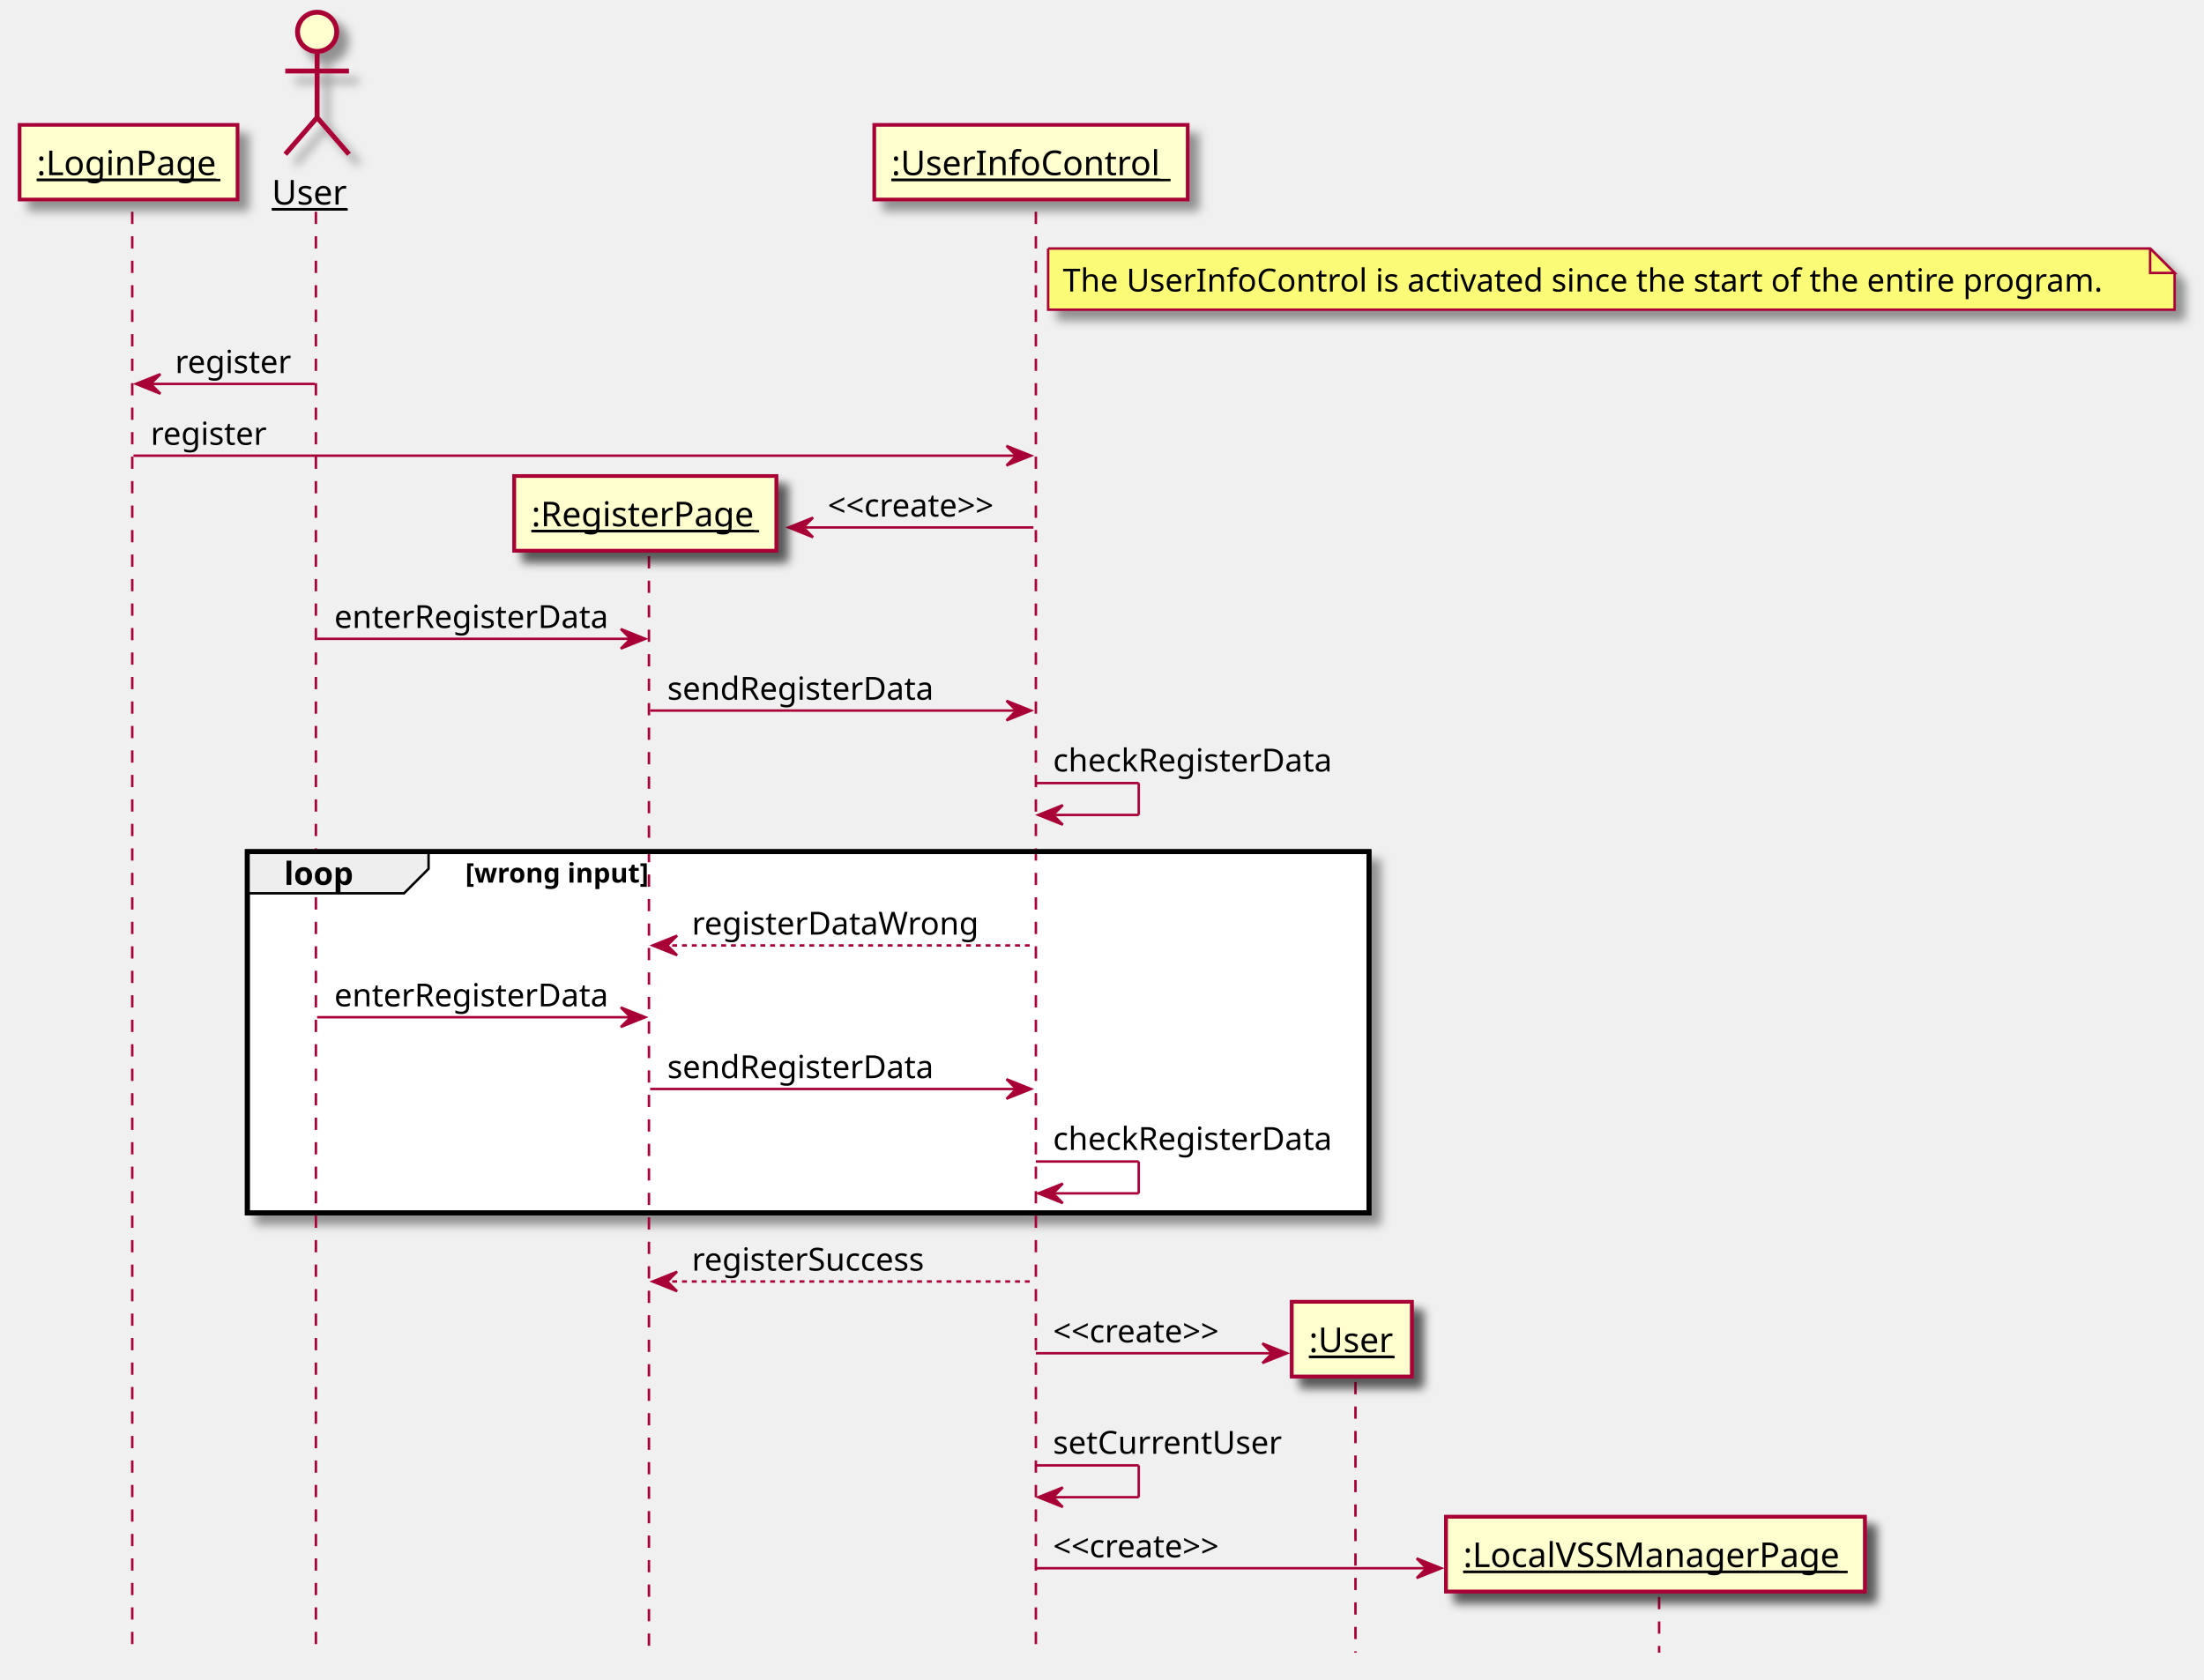
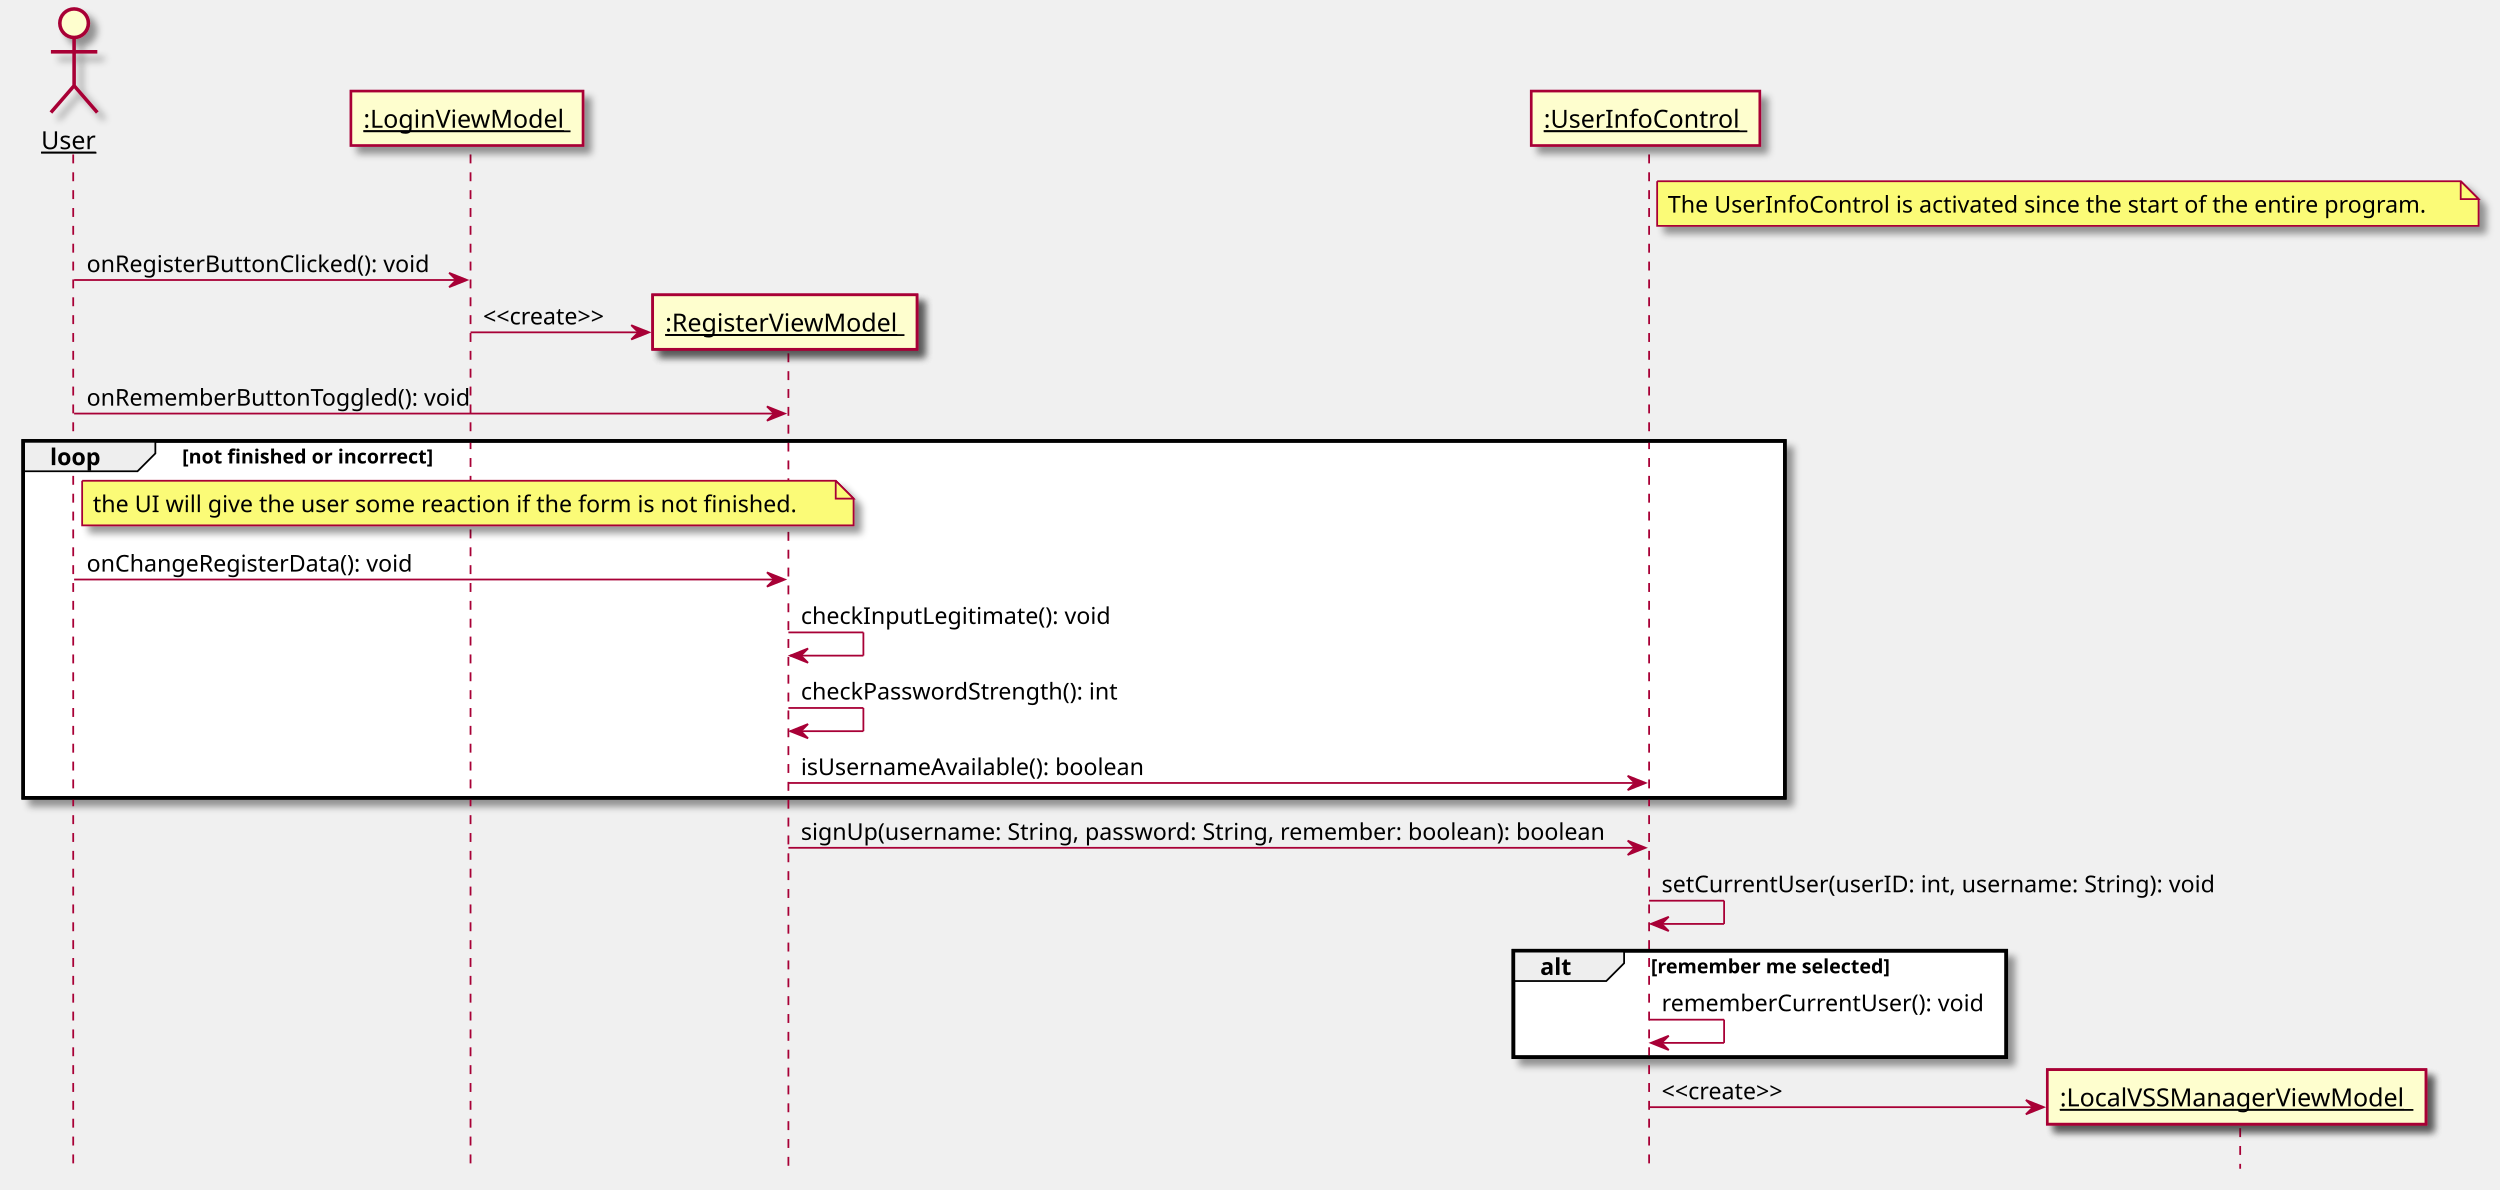
- <svg xmlns="http://www.w3.org/2000/svg" contentScriptType="application/ecmascript" contentStyleType="text/css" height="686px" preserveAspectRatio="none" style="width:900px;height:686px;" version="1.1" viewBox="0 0 900 686" width="900px" zoomAndPan="magnify">
+ <svg xmlns="http://www.w3.org/2000/svg" contentScriptType="application/ecmascript" contentStyleType="text/css" height="666px" preserveAspectRatio="none" style="width:1400px;height:666px;" version="1.1" viewBox="0 0 1400 666" width="1400px" zoomAndPan="magnify">
  <defs>
-     <filter height="300%" id="fnftoiuoi1yx8" width="300%" x="-1" y="-1">
+     <filter height="300%" id="f1757dhtoey9dg" width="300%" x="-1" y="-1">
      <feGaussianBlur result="blurOut" stdDeviation="2.0" />
      <feColorMatrix in="blurOut" result="blurOut2" type="matrix" values="0 0 0 0 0 0 0 0 0 0 0 0 0 0 0 0 0 0 .4 0" />
      <feOffset dx="4.0" dy="4.0" in="blurOut2" result="blurOut3" />
      <feBlend in="SourceGraphic" in2="blurOut3" mode="normal" />
    </filter>
  </defs>
  <g>
-     <rect fill="#FEFECE" filter="url(#fnftoiuoi1yx8)" height="30.488" style="stroke: #A80036; stroke-width: 1.5;" width="107" x="210" y="194.42" />
-     <text fill="#000000" font-family="sans-serif" font-size="14" lengthAdjust="spacingAndGlyphs" text-decoration="underline" textLength="93" x="217" y="214.955">:RegisterPage</text>
-     <line style="stroke: #000000; stroke-width: 1.0;" x1="217" x2="310" y1="216.955" y2="216.955" />
-     <rect fill="#FFFFFF" filter="url(#fnftoiuoi1yx8)" height="147.553" style="stroke: #000000; stroke-width: 2.0;" width="458" x="101" y="347.84" />
-     <rect fill="#FEFECE" filter="url(#fnftoiuoi1yx8)" height="30.488" style="stroke: #A80036; stroke-width: 1.5;" width="49" x="527.5" y="531.703" />
-     <text fill="#000000" font-family="sans-serif" font-size="14" lengthAdjust="spacingAndGlyphs" text-decoration="underline" textLength="35" x="534.5" y="552.238">:User</text>
-     <line style="stroke: #000000; stroke-width: 1.0;" x1="534.5" x2="569.5" y1="554.238" y2="554.238" />
-     <rect fill="#FEFECE" filter="url(#fnftoiuoi1yx8)" height="30.488" style="stroke: #A80036; stroke-width: 1.5;" width="171" x="590.5" y="619.502" />
-     <text fill="#000000" font-family="sans-serif" font-size="14" lengthAdjust="spacingAndGlyphs" text-decoration="underline" textLength="157" x="597.5" y="640.037">:LocalVSSManagerPage</text>
-     <line style="stroke: #000000; stroke-width: 1.0;" x1="597.5" x2="754.5" y1="642.037" y2="642.037" />
-     <line style="stroke: #A80036; stroke-width: 1.0; stroke-dasharray: 5.0,5.0;" x1="54" x2="54" y1="86.488" y2="674.99" />
-     <line style="stroke: #A80036; stroke-width: 1.0; stroke-dasharray: 5.0,5.0;" x1="129" x2="129" y1="86.488" y2="674.99" />
-     <line style="stroke: #A80036; stroke-width: 1.0; stroke-dasharray: 5.0,5.0;" x1="265" x2="265" y1="227.164" y2="674.99" />
-     <line style="stroke: #A80036; stroke-width: 1.0; stroke-dasharray: 5.0,5.0;" x1="423" x2="423" y1="86.488" y2="674.99" />
-     <line style="stroke: #A80036; stroke-width: 1.0; stroke-dasharray: 5.0,5.0;" x1="553.5" x2="553.5" y1="564.447" y2="674.99" />
-     <line style="stroke: #A80036; stroke-width: 1.0; stroke-dasharray: 5.0,5.0;" x1="677.5" x2="677.5" y1="652.246" y2="674.99" />
-     <rect fill="#FEFECE" filter="url(#fnftoiuoi1yx8)" height="30.488" style="stroke: #A80036; stroke-width: 1.5;" width="89" x="8" y="51" />
-     <text fill="#000000" font-family="sans-serif" font-size="14" lengthAdjust="spacingAndGlyphs" text-decoration="underline" textLength="75" x="15" y="71.535">:LoginPage</text>
-     <line style="stroke: #000000; stroke-width: 1.0;" x1="15" x2="90" y1="73.535" y2="73.535" />
-     <text fill="#000000" font-family="sans-serif" font-size="14" lengthAdjust="spacingAndGlyphs" text-decoration="underline" textLength="31" x="111" y="83.535">User</text>
-     <line style="stroke: #000000; stroke-width: 1.0;" x1="111" x2="142" y1="85.535" y2="85.535" />
-     <ellipse cx="129.5" cy="13" fill="#FEFECE" filter="url(#fnftoiuoi1yx8)" rx="8" ry="8" style="stroke: #A80036; stroke-width: 2.0;" />
-     <path d="M129.5,21 L129.5,48 M116.5,29 L142.5,29 M129.5,48 L116.5,63 M129.5,48 L142.5,63 " fill="none" filter="url(#fnftoiuoi1yx8)" style="stroke: #A80036; stroke-width: 2.0;" />
-     <rect fill="#FEFECE" filter="url(#fnftoiuoi1yx8)" height="30.488" style="stroke: #A80036; stroke-width: 1.5;" width="128" x="357" y="51" />
-     <text fill="#000000" font-family="sans-serif" font-size="14" lengthAdjust="spacingAndGlyphs" text-decoration="underline" textLength="114" x="364" y="71.535">:UserInfoControl</text>
-     <line style="stroke: #000000; stroke-width: 1.0;" x1="364" x2="478" y1="73.535" y2="73.535" />
-     <path d="M428,101.488 L428,126.488 L888,126.488 L888,111.488 L878,101.488 L428,101.488 " fill="#FBFB77" filter="url(#fnftoiuoi1yx8)" style="stroke: #A80036; stroke-width: 1.0;" />
-     <path d="M878,101.488 L878,111.488 L888,111.488 L878,101.488 " fill="#FBFB77" style="stroke: #A80036; stroke-width: 1.0;" />
-     <text fill="#000000" font-family="sans-serif" font-size="13" lengthAdjust="spacingAndGlyphs" textLength="439" x="434" y="119.057">The UserInfoControl is activated since the start of the entire program.</text>
-     <polygon fill="#A80036" points="65.5,152.799,55.5,156.799,65.5,160.799,61.5,156.799" style="stroke: #A80036; stroke-width: 1.0;" />
-     <line style="stroke: #A80036; stroke-width: 1.0;" x1="59.5" x2="128.5" y1="156.799" y2="156.799" />
-     <text fill="#000000" font-family="sans-serif" font-size="13" lengthAdjust="spacingAndGlyphs" textLength="48" x="71.5" y="152.367">register</text>
-     <polygon fill="#A80036" points="411,182.109,421,186.109,411,190.109,415,186.109" style="stroke: #A80036; stroke-width: 1.0;" />
-     <line style="stroke: #A80036; stroke-width: 1.0;" x1="54.5" x2="417" y1="186.109" y2="186.109" />
-     <text fill="#000000" font-family="sans-serif" font-size="13" lengthAdjust="spacingAndGlyphs" textLength="48" x="61.5" y="181.678">register</text>
-     <polygon fill="#A80036" points="332,211.42,322,215.42,332,219.42,328,215.42" style="stroke: #A80036; stroke-width: 1.0;" />
-     <line style="stroke: #A80036; stroke-width: 1.0;" x1="326" x2="422" y1="215.42" y2="215.42" />
-     <text fill="#000000" font-family="sans-serif" font-size="13" lengthAdjust="spacingAndGlyphs" textLength="78" x="338" y="210.988">&lt;&lt;create&gt;&gt;</text>
-     <rect fill="#FEFECE" filter="url(#fnftoiuoi1yx8)" height="30.488" style="stroke: #A80036; stroke-width: 1.5;" width="107" x="210" y="194.42" />
-     <text fill="#000000" font-family="sans-serif" font-size="14" lengthAdjust="spacingAndGlyphs" text-decoration="underline" textLength="93" x="217" y="214.955">:RegisterPage</text>
-     <line style="stroke: #000000; stroke-width: 1.0;" x1="217" x2="310" y1="216.955" y2="216.955" />
-     <polygon fill="#A80036" points="253.5,256.908,263.5,260.908,253.5,264.908,257.5,260.908" style="stroke: #A80036; stroke-width: 1.0;" />
-     <line style="stroke: #A80036; stroke-width: 1.0;" x1="129.5" x2="259.5" y1="260.908" y2="260.908" />
-     <text fill="#000000" font-family="sans-serif" font-size="13" lengthAdjust="spacingAndGlyphs" textLength="112" x="136.5" y="256.477">enterRegisterData</text>
-     <polygon fill="#A80036" points="411,286.219,421,290.219,411,294.219,415,290.219" style="stroke: #A80036; stroke-width: 1.0;" />
-     <line style="stroke: #A80036; stroke-width: 1.0;" x1="265.5" x2="417" y1="290.219" y2="290.219" />
-     <text fill="#000000" font-family="sans-serif" font-size="13" lengthAdjust="spacingAndGlyphs" textLength="110" x="272.5" y="285.787">sendRegisterData</text>
-     <line style="stroke: #A80036; stroke-width: 1.0;" x1="423" x2="465" y1="319.84" y2="319.84" />
-     <line style="stroke: #A80036; stroke-width: 1.0;" x1="465" x2="465" y1="319.84" y2="332.84" />
-     <line style="stroke: #A80036; stroke-width: 1.0;" x1="424" x2="465" y1="332.84" y2="332.84" />
-     <polygon fill="#A80036" points="434,328.84,424,332.84,434,336.84,430,332.84" style="stroke: #A80036; stroke-width: 1.0;" />
-     <text fill="#000000" font-family="sans-serif" font-size="13" lengthAdjust="spacingAndGlyphs" textLength="117" x="430" y="315.098">checkRegisterData</text>
-     <path d="M101,347.84 L175,347.84 L175,354.84 L165,364.84 L101,364.84 L101,347.84 " fill="#EEEEEE" style="stroke: #000000; stroke-width: 1.0;" />
-     <rect fill="none" height="147.553" style="stroke: #000000; stroke-width: 2.0;" width="458" x="101" y="347.84" />
-     <text fill="#000000" font-family="sans-serif" font-size="13" font-weight="bold" lengthAdjust="spacingAndGlyphs" textLength="29" x="116" y="361.408">loop</text>
-     <text fill="#000000" font-family="sans-serif" font-size="11" font-weight="bold" lengthAdjust="spacingAndGlyphs" textLength="76" x="190" y="360.475">[wrong input]</text>
-     <polygon fill="#A80036" points="276.5,382.15,266.5,386.15,276.5,390.15,272.5,386.15" style="stroke: #A80036; stroke-width: 1.0;" />
-     <line style="stroke: #A80036; stroke-width: 1.0; stroke-dasharray: 2.0,2.0;" x1="270.5" x2="422" y1="386.15" y2="386.15" />
-     <text fill="#000000" font-family="sans-serif" font-size="13" lengthAdjust="spacingAndGlyphs" textLength="117" x="282.5" y="381.719">registerDataWrong</text>
-     <polygon fill="#A80036" points="253.5,411.461,263.5,415.461,253.5,419.461,257.5,415.461" style="stroke: #A80036; stroke-width: 1.0;" />
-     <line style="stroke: #A80036; stroke-width: 1.0;" x1="129.5" x2="259.5" y1="415.461" y2="415.461" />
-     <text fill="#000000" font-family="sans-serif" font-size="13" lengthAdjust="spacingAndGlyphs" textLength="112" x="136.5" y="411.029">enterRegisterData</text>
-     <polygon fill="#A80036" points="411,440.772,421,444.772,411,448.772,415,444.772" style="stroke: #A80036; stroke-width: 1.0;" />
-     <line style="stroke: #A80036; stroke-width: 1.0;" x1="265.5" x2="417" y1="444.772" y2="444.772" />
-     <text fill="#000000" font-family="sans-serif" font-size="13" lengthAdjust="spacingAndGlyphs" textLength="110" x="272.5" y="440.34">sendRegisterData</text>
-     <line style="stroke: #A80036; stroke-width: 1.0;" x1="423" x2="465" y1="474.393" y2="474.393" />
-     <line style="stroke: #A80036; stroke-width: 1.0;" x1="465" x2="465" y1="474.393" y2="487.393" />
-     <line style="stroke: #A80036; stroke-width: 1.0;" x1="424" x2="465" y1="487.393" y2="487.393" />
-     <polygon fill="#A80036" points="434,483.393,424,487.393,434,491.393,430,487.393" style="stroke: #A80036; stroke-width: 1.0;" />
-     <text fill="#000000" font-family="sans-serif" font-size="13" lengthAdjust="spacingAndGlyphs" textLength="117" x="430" y="469.65">checkRegisterData</text>
-     <polygon fill="#A80036" points="276.5,519.393,266.5,523.393,276.5,527.393,272.5,523.393" style="stroke: #A80036; stroke-width: 1.0;" />
-     <line style="stroke: #A80036; stroke-width: 1.0; stroke-dasharray: 2.0,2.0;" x1="270.5" x2="422" y1="523.393" y2="523.393" />
-     <text fill="#000000" font-family="sans-serif" font-size="13" lengthAdjust="spacingAndGlyphs" textLength="98" x="282.5" y="518.961">registerSuccess</text>
-     <polygon fill="#A80036" points="515.5,548.703,525.5,552.703,515.5,556.703,519.5,552.703" style="stroke: #A80036; stroke-width: 1.0;" />
-     <line style="stroke: #A80036; stroke-width: 1.0;" x1="423" x2="521.5" y1="552.703" y2="552.703" />
-     <text fill="#000000" font-family="sans-serif" font-size="13" lengthAdjust="spacingAndGlyphs" textLength="78" x="430" y="548.271">&lt;&lt;create&gt;&gt;</text>
-     <rect fill="#FEFECE" filter="url(#fnftoiuoi1yx8)" height="30.488" style="stroke: #A80036; stroke-width: 1.5;" width="49" x="527.5" y="531.703" />
-     <text fill="#000000" font-family="sans-serif" font-size="14" lengthAdjust="spacingAndGlyphs" text-decoration="underline" textLength="35" x="534.5" y="552.238">:User</text>
-     <line style="stroke: #000000; stroke-width: 1.0;" x1="534.5" x2="569.5" y1="554.238" y2="554.238" />
-     <line style="stroke: #A80036; stroke-width: 1.0;" x1="423" x2="465" y1="598.502" y2="598.502" />
-     <line style="stroke: #A80036; stroke-width: 1.0;" x1="465" x2="465" y1="598.502" y2="611.502" />
-     <line style="stroke: #A80036; stroke-width: 1.0;" x1="424" x2="465" y1="611.502" y2="611.502" />
-     <polygon fill="#A80036" points="434,607.502,424,611.502,434,615.502,430,611.502" style="stroke: #A80036; stroke-width: 1.0;" />
-     <text fill="#000000" font-family="sans-serif" font-size="13" lengthAdjust="spacingAndGlyphs" textLength="94" x="430" y="593.76">setCurrentUser</text>
-     <polygon fill="#A80036" points="578.5,636.502,588.5,640.502,578.5,644.502,582.5,640.502" style="stroke: #A80036; stroke-width: 1.0;" />
-     <line style="stroke: #A80036; stroke-width: 1.0;" x1="423" x2="584.5" y1="640.502" y2="640.502" />
-     <text fill="#000000" font-family="sans-serif" font-size="13" lengthAdjust="spacingAndGlyphs" textLength="78" x="430" y="636.07">&lt;&lt;create&gt;&gt;</text>
-     <rect fill="#FEFECE" filter="url(#fnftoiuoi1yx8)" height="30.488" style="stroke: #A80036; stroke-width: 1.5;" width="171" x="590.5" y="619.502" />
-     <text fill="#000000" font-family="sans-serif" font-size="14" lengthAdjust="spacingAndGlyphs" text-decoration="underline" textLength="157" x="597.5" y="640.037">:LocalVSSManagerPage</text>
-     <line style="stroke: #000000; stroke-width: 1.0;" x1="597.5" x2="754.5" y1="642.037" y2="642.037" />
+     <rect fill="#FEFECE" filter="url(#f1757dhtoey9dg)" height="30.488" style="stroke: #A80036; stroke-width: 1.5;" width="148" x="365.5" y="165.109" />
+     <text fill="#000000" font-family="sans-serif" font-size="14" lengthAdjust="spacingAndGlyphs" text-decoration="underline" textLength="134" x="372.5" y="185.644">:RegisterViewModel</text>
+     <line style="stroke: #000000; stroke-width: 1.0;" x1="372.5" x2="506.5" y1="187.644" y2="187.644" />
+     <rect fill="#FFFFFF" filter="url(#f1757dhtoey9dg)" height="199.863" style="stroke: #000000; stroke-width: 2.0;" width="986.5" x="13" y="246.908" />
+     <rect fill="#FFFFFF" filter="url(#f1757dhtoey9dg)" height="59.621" style="stroke: #000000; stroke-width: 2.0;" width="276" x="847.5" y="532.393" />
+     <rect fill="#FEFECE" filter="url(#f1757dhtoey9dg)" height="30.488" style="stroke: #A80036; stroke-width: 1.5;" width="212" x="1146.5" y="599.014" />
+     <text fill="#000000" font-family="sans-serif" font-size="14" lengthAdjust="spacingAndGlyphs" text-decoration="underline" textLength="198" x="1153.5" y="619.549">:LocalVSSManagerViewModel</text>
+     <line style="stroke: #000000; stroke-width: 1.0;" x1="1153.5" x2="1351.5" y1="621.549" y2="621.549" />
+     <line style="stroke: #A80036; stroke-width: 1.0; stroke-dasharray: 5.0,5.0;" x1="41" x2="41" y1="86.488" y2="654.502" />
+     <line style="stroke: #A80036; stroke-width: 1.0; stroke-dasharray: 5.0,5.0;" x1="263.5" x2="263.5" y1="86.488" y2="654.502" />
+     <line style="stroke: #A80036; stroke-width: 1.0; stroke-dasharray: 5.0,5.0;" x1="441.5" x2="441.5" y1="197.853" y2="654.502" />
+     <line style="stroke: #A80036; stroke-width: 1.0; stroke-dasharray: 5.0,5.0;" x1="923.5" x2="923.5" y1="86.488" y2="654.502" />
+     <line style="stroke: #A80036; stroke-width: 1.0; stroke-dasharray: 5.0,5.0;" x1="1254.5" x2="1254.5" y1="631.758" y2="654.502" />
+     <text fill="#000000" font-family="sans-serif" font-size="14" lengthAdjust="spacingAndGlyphs" text-decoration="underline" textLength="31" x="23" y="83.535">User</text>
+     <line style="stroke: #000000; stroke-width: 1.0;" x1="23" x2="54" y1="85.535" y2="85.535" />
+     <ellipse cx="41.5" cy="13" fill="#FEFECE" filter="url(#f1757dhtoey9dg)" rx="8" ry="8" style="stroke: #A80036; stroke-width: 2.0;" />
+     <path d="M41.5,21 L41.5,48 M28.5,29 L54.5,29 M41.5,48 L28.5,63 M41.5,48 L54.5,63 " fill="none" filter="url(#f1757dhtoey9dg)" style="stroke: #A80036; stroke-width: 2.0;" />
+     <rect fill="#FEFECE" filter="url(#f1757dhtoey9dg)" height="30.488" style="stroke: #A80036; stroke-width: 1.5;" width="130" x="196.5" y="51" />
+     <text fill="#000000" font-family="sans-serif" font-size="14" lengthAdjust="spacingAndGlyphs" text-decoration="underline" textLength="116" x="203.5" y="71.535">:LoginViewModel</text>
+     <line style="stroke: #000000; stroke-width: 1.0;" x1="203.5" x2="319.5" y1="73.535" y2="73.535" />
+     <rect fill="#FEFECE" filter="url(#f1757dhtoey9dg)" height="30.488" style="stroke: #A80036; stroke-width: 1.5;" width="128" x="857.5" y="51" />
+     <text fill="#000000" font-family="sans-serif" font-size="14" lengthAdjust="spacingAndGlyphs" text-decoration="underline" textLength="114" x="864.5" y="71.535">:UserInfoControl</text>
+     <line style="stroke: #000000; stroke-width: 1.0;" x1="864.5" x2="978.5" y1="73.535" y2="73.535" />
+     <path d="M928,101.488 L928,126.488 L1388,126.488 L1388,111.488 L1378,101.488 L928,101.488 " fill="#FBFB77" filter="url(#f1757dhtoey9dg)" style="stroke: #A80036; stroke-width: 1.0;" />
+     <path d="M1378,101.488 L1378,111.488 L1388,111.488 L1378,101.488 " fill="#FBFB77" style="stroke: #A80036; stroke-width: 1.0;" />
+     <text fill="#000000" font-family="sans-serif" font-size="13" lengthAdjust="spacingAndGlyphs" textLength="439" x="934" y="119.057">The UserInfoControl is activated since the start of the entire program.</text>
+     <polygon fill="#A80036" points="251.5,152.799,261.5,156.799,251.5,160.799,255.5,156.799" style="stroke: #A80036; stroke-width: 1.0;" />
+     <line style="stroke: #A80036; stroke-width: 1.0;" x1="41.5" x2="257.5" y1="156.799" y2="156.799" />
+     <text fill="#000000" font-family="sans-serif" font-size="13" lengthAdjust="spacingAndGlyphs" textLength="198" x="48.5" y="152.367">onRegisterButtonClicked(): void</text>
+     <polygon fill="#A80036" points="353.5,182.109,363.5,186.109,353.5,190.109,357.5,186.109" style="stroke: #A80036; stroke-width: 1.0;" />
+     <line style="stroke: #A80036; stroke-width: 1.0;" x1="263.5" x2="359.5" y1="186.109" y2="186.109" />
+     <text fill="#000000" font-family="sans-serif" font-size="13" lengthAdjust="spacingAndGlyphs" textLength="78" x="270.5" y="181.678">&lt;&lt;create&gt;&gt;</text>
+     <rect fill="#FEFECE" filter="url(#f1757dhtoey9dg)" height="30.488" style="stroke: #A80036; stroke-width: 1.5;" width="148" x="365.5" y="165.109" />
+     <text fill="#000000" font-family="sans-serif" font-size="14" lengthAdjust="spacingAndGlyphs" text-decoration="underline" textLength="134" x="372.5" y="185.644">:RegisterViewModel</text>
+     <line style="stroke: #000000; stroke-width: 1.0;" x1="372.5" x2="506.5" y1="187.644" y2="187.644" />
+     <polygon fill="#A80036" points="429.5,227.598,439.5,231.598,429.5,235.598,433.5,231.598" style="stroke: #A80036; stroke-width: 1.0;" />
+     <line style="stroke: #A80036; stroke-width: 1.0;" x1="41.5" x2="435.5" y1="231.598" y2="231.598" />
+     <text fill="#000000" font-family="sans-serif" font-size="13" lengthAdjust="spacingAndGlyphs" textLength="217" x="48.5" y="227.166">onRememberButtonToggled(): void</text>
+     <path d="M13,246.908 L87,246.908 L87,253.908 L77,263.908 L13,263.908 L13,246.908 " fill="#EEEEEE" style="stroke: #000000; stroke-width: 1.0;" />
+     <rect fill="none" height="199.863" style="stroke: #000000; stroke-width: 2.0;" width="986.5" x="13" y="246.908" />
+     <text fill="#000000" font-family="sans-serif" font-size="13" font-weight="bold" lengthAdjust="spacingAndGlyphs" textLength="29" x="28" y="260.477">loop</text>
+     <text fill="#000000" font-family="sans-serif" font-size="11" font-weight="bold" lengthAdjust="spacingAndGlyphs" textLength="146" x="102" y="259.543">[not finished or incorrect]</text>
+     <path d="M46,269.219 L46,294.219 L478,294.219 L478,279.219 L468,269.219 L46,269.219 " fill="#FBFB77" filter="url(#f1757dhtoey9dg)" style="stroke: #A80036; stroke-width: 1.0;" />
+     <path d="M468,269.219 L468,279.219 L478,279.219 L468,269.219 " fill="#FBFB77" style="stroke: #A80036; stroke-width: 1.0;" />
+     <text fill="#000000" font-family="sans-serif" font-size="13" lengthAdjust="spacingAndGlyphs" textLength="411" x="52" y="286.787">the UI will give the user some reaction if the form is not finished.</text>
+     <polygon fill="#A80036" points="429.5,320.529,439.5,324.529,429.5,328.529,433.5,324.529" style="stroke: #A80036; stroke-width: 1.0;" />
+     <line style="stroke: #A80036; stroke-width: 1.0;" x1="41.5" x2="435.5" y1="324.529" y2="324.529" />
+     <text fill="#000000" font-family="sans-serif" font-size="13" lengthAdjust="spacingAndGlyphs" textLength="186" x="48.5" y="320.098">onChangeRegisterData(): void</text>
+     <line style="stroke: #A80036; stroke-width: 1.0;" x1="441.5" x2="483.5" y1="354.15" y2="354.15" />
+     <line style="stroke: #A80036; stroke-width: 1.0;" x1="483.5" x2="483.5" y1="354.15" y2="367.15" />
+     <line style="stroke: #A80036; stroke-width: 1.0;" x1="442.5" x2="483.5" y1="367.15" y2="367.15" />
+     <polygon fill="#A80036" points="452.5,363.15,442.5,367.15,452.5,371.15,448.5,367.15" style="stroke: #A80036; stroke-width: 1.0;" />
+     <text fill="#000000" font-family="sans-serif" font-size="13" lengthAdjust="spacingAndGlyphs" textLength="179" x="448.5" y="349.408">checkInputLegitimate(): void</text>
+     <line style="stroke: #A80036; stroke-width: 1.0;" x1="441.5" x2="483.5" y1="396.461" y2="396.461" />
+     <line style="stroke: #A80036; stroke-width: 1.0;" x1="483.5" x2="483.5" y1="396.461" y2="409.461" />
+     <line style="stroke: #A80036; stroke-width: 1.0;" x1="442.5" x2="483.5" y1="409.461" y2="409.461" />
+     <polygon fill="#A80036" points="452.5,405.461,442.5,409.461,452.5,413.461,448.5,409.461" style="stroke: #A80036; stroke-width: 1.0;" />
+     <text fill="#000000" font-family="sans-serif" font-size="13" lengthAdjust="spacingAndGlyphs" textLength="182" x="448.5" y="391.719">checkPasswordStrength(): int</text>
+     <polygon fill="#A80036" points="911.5,434.461,921.5,438.461,911.5,442.461,915.5,438.461" style="stroke: #A80036; stroke-width: 1.0;" />
+     <line style="stroke: #A80036; stroke-width: 1.0;" x1="441.5" x2="917.5" y1="438.461" y2="438.461" />
+     <text fill="#000000" font-family="sans-serif" font-size="13" lengthAdjust="spacingAndGlyphs" textLength="196" x="448.5" y="434.029">isUsernameAvailable(): boolean</text>
+     <polygon fill="#A80036" points="911.5,470.772,921.5,474.772,911.5,478.772,915.5,474.772" style="stroke: #A80036; stroke-width: 1.0;" />
+     <line style="stroke: #A80036; stroke-width: 1.0;" x1="441.5" x2="917.5" y1="474.772" y2="474.772" />
+     <text fill="#000000" font-family="sans-serif" font-size="13" lengthAdjust="spacingAndGlyphs" textLength="458" x="448.5" y="470.34">signUp(username: String, password: String, remember: boolean): boolean</text>
+     <line style="stroke: #A80036; stroke-width: 1.0;" x1="923.5" x2="965.5" y1="504.393" y2="504.393" />
+     <line style="stroke: #A80036; stroke-width: 1.0;" x1="965.5" x2="965.5" y1="504.393" y2="517.393" />
+     <line style="stroke: #A80036; stroke-width: 1.0;" x1="924.5" x2="965.5" y1="517.393" y2="517.393" />
+     <polygon fill="#A80036" points="934.5,513.393,924.5,517.393,934.5,521.393,930.5,517.393" style="stroke: #A80036; stroke-width: 1.0;" />
+     <text fill="#000000" font-family="sans-serif" font-size="13" lengthAdjust="spacingAndGlyphs" textLength="317" x="930.5" y="499.65">setCurrentUser(userID: int, username: String): void</text>
+     <path d="M847.5,532.393 L909.5,532.393 L909.5,539.393 L899.5,549.393 L847.5,549.393 L847.5,532.393 " fill="#EEEEEE" style="stroke: #000000; stroke-width: 1.0;" />
+     <rect fill="none" height="59.621" style="stroke: #000000; stroke-width: 2.0;" width="276" x="847.5" y="532.393" />
+     <text fill="#000000" font-family="sans-serif" font-size="13" font-weight="bold" lengthAdjust="spacingAndGlyphs" textLength="17" x="862.5" y="545.961">alt</text>
+     <text fill="#000000" font-family="sans-serif" font-size="11" font-weight="bold" lengthAdjust="spacingAndGlyphs" textLength="135" x="924.5" y="545.027">[remember me selected]</text>
+     <line style="stroke: #A80036; stroke-width: 1.0;" x1="923.5" x2="965.5" y1="571.014" y2="571.014" />
+     <line style="stroke: #A80036; stroke-width: 1.0;" x1="965.5" x2="965.5" y1="571.014" y2="584.014" />
+     <line style="stroke: #A80036; stroke-width: 1.0;" x1="924.5" x2="965.5" y1="584.014" y2="584.014" />
+     <polygon fill="#A80036" points="934.5,580.014,924.5,584.014,934.5,588.014,930.5,584.014" style="stroke: #A80036; stroke-width: 1.0;" />
+     <text fill="#000000" font-family="sans-serif" font-size="13" lengthAdjust="spacingAndGlyphs" textLength="181" x="930.5" y="566.271">rememberCurrentUser(): void</text>
+     <polygon fill="#A80036" points="1134.5,616.014,1144.5,620.014,1134.5,624.014,1138.5,620.014" style="stroke: #A80036; stroke-width: 1.0;" />
+     <line style="stroke: #A80036; stroke-width: 1.0;" x1="923.5" x2="1140.5" y1="620.014" y2="620.014" />
+     <text fill="#000000" font-family="sans-serif" font-size="13" lengthAdjust="spacingAndGlyphs" textLength="78" x="930.5" y="615.582">&lt;&lt;create&gt;&gt;</text>
+     <rect fill="#FEFECE" filter="url(#f1757dhtoey9dg)" height="30.488" style="stroke: #A80036; stroke-width: 1.5;" width="212" x="1146.5" y="599.014" />
+     <text fill="#000000" font-family="sans-serif" font-size="14" lengthAdjust="spacingAndGlyphs" text-decoration="underline" textLength="198" x="1153.5" y="619.549">:LocalVSSManagerViewModel</text>
+     <line style="stroke: #000000; stroke-width: 1.0;" x1="1153.5" x2="1351.5" y1="621.549" y2="621.549" />
  </g>
</svg>
